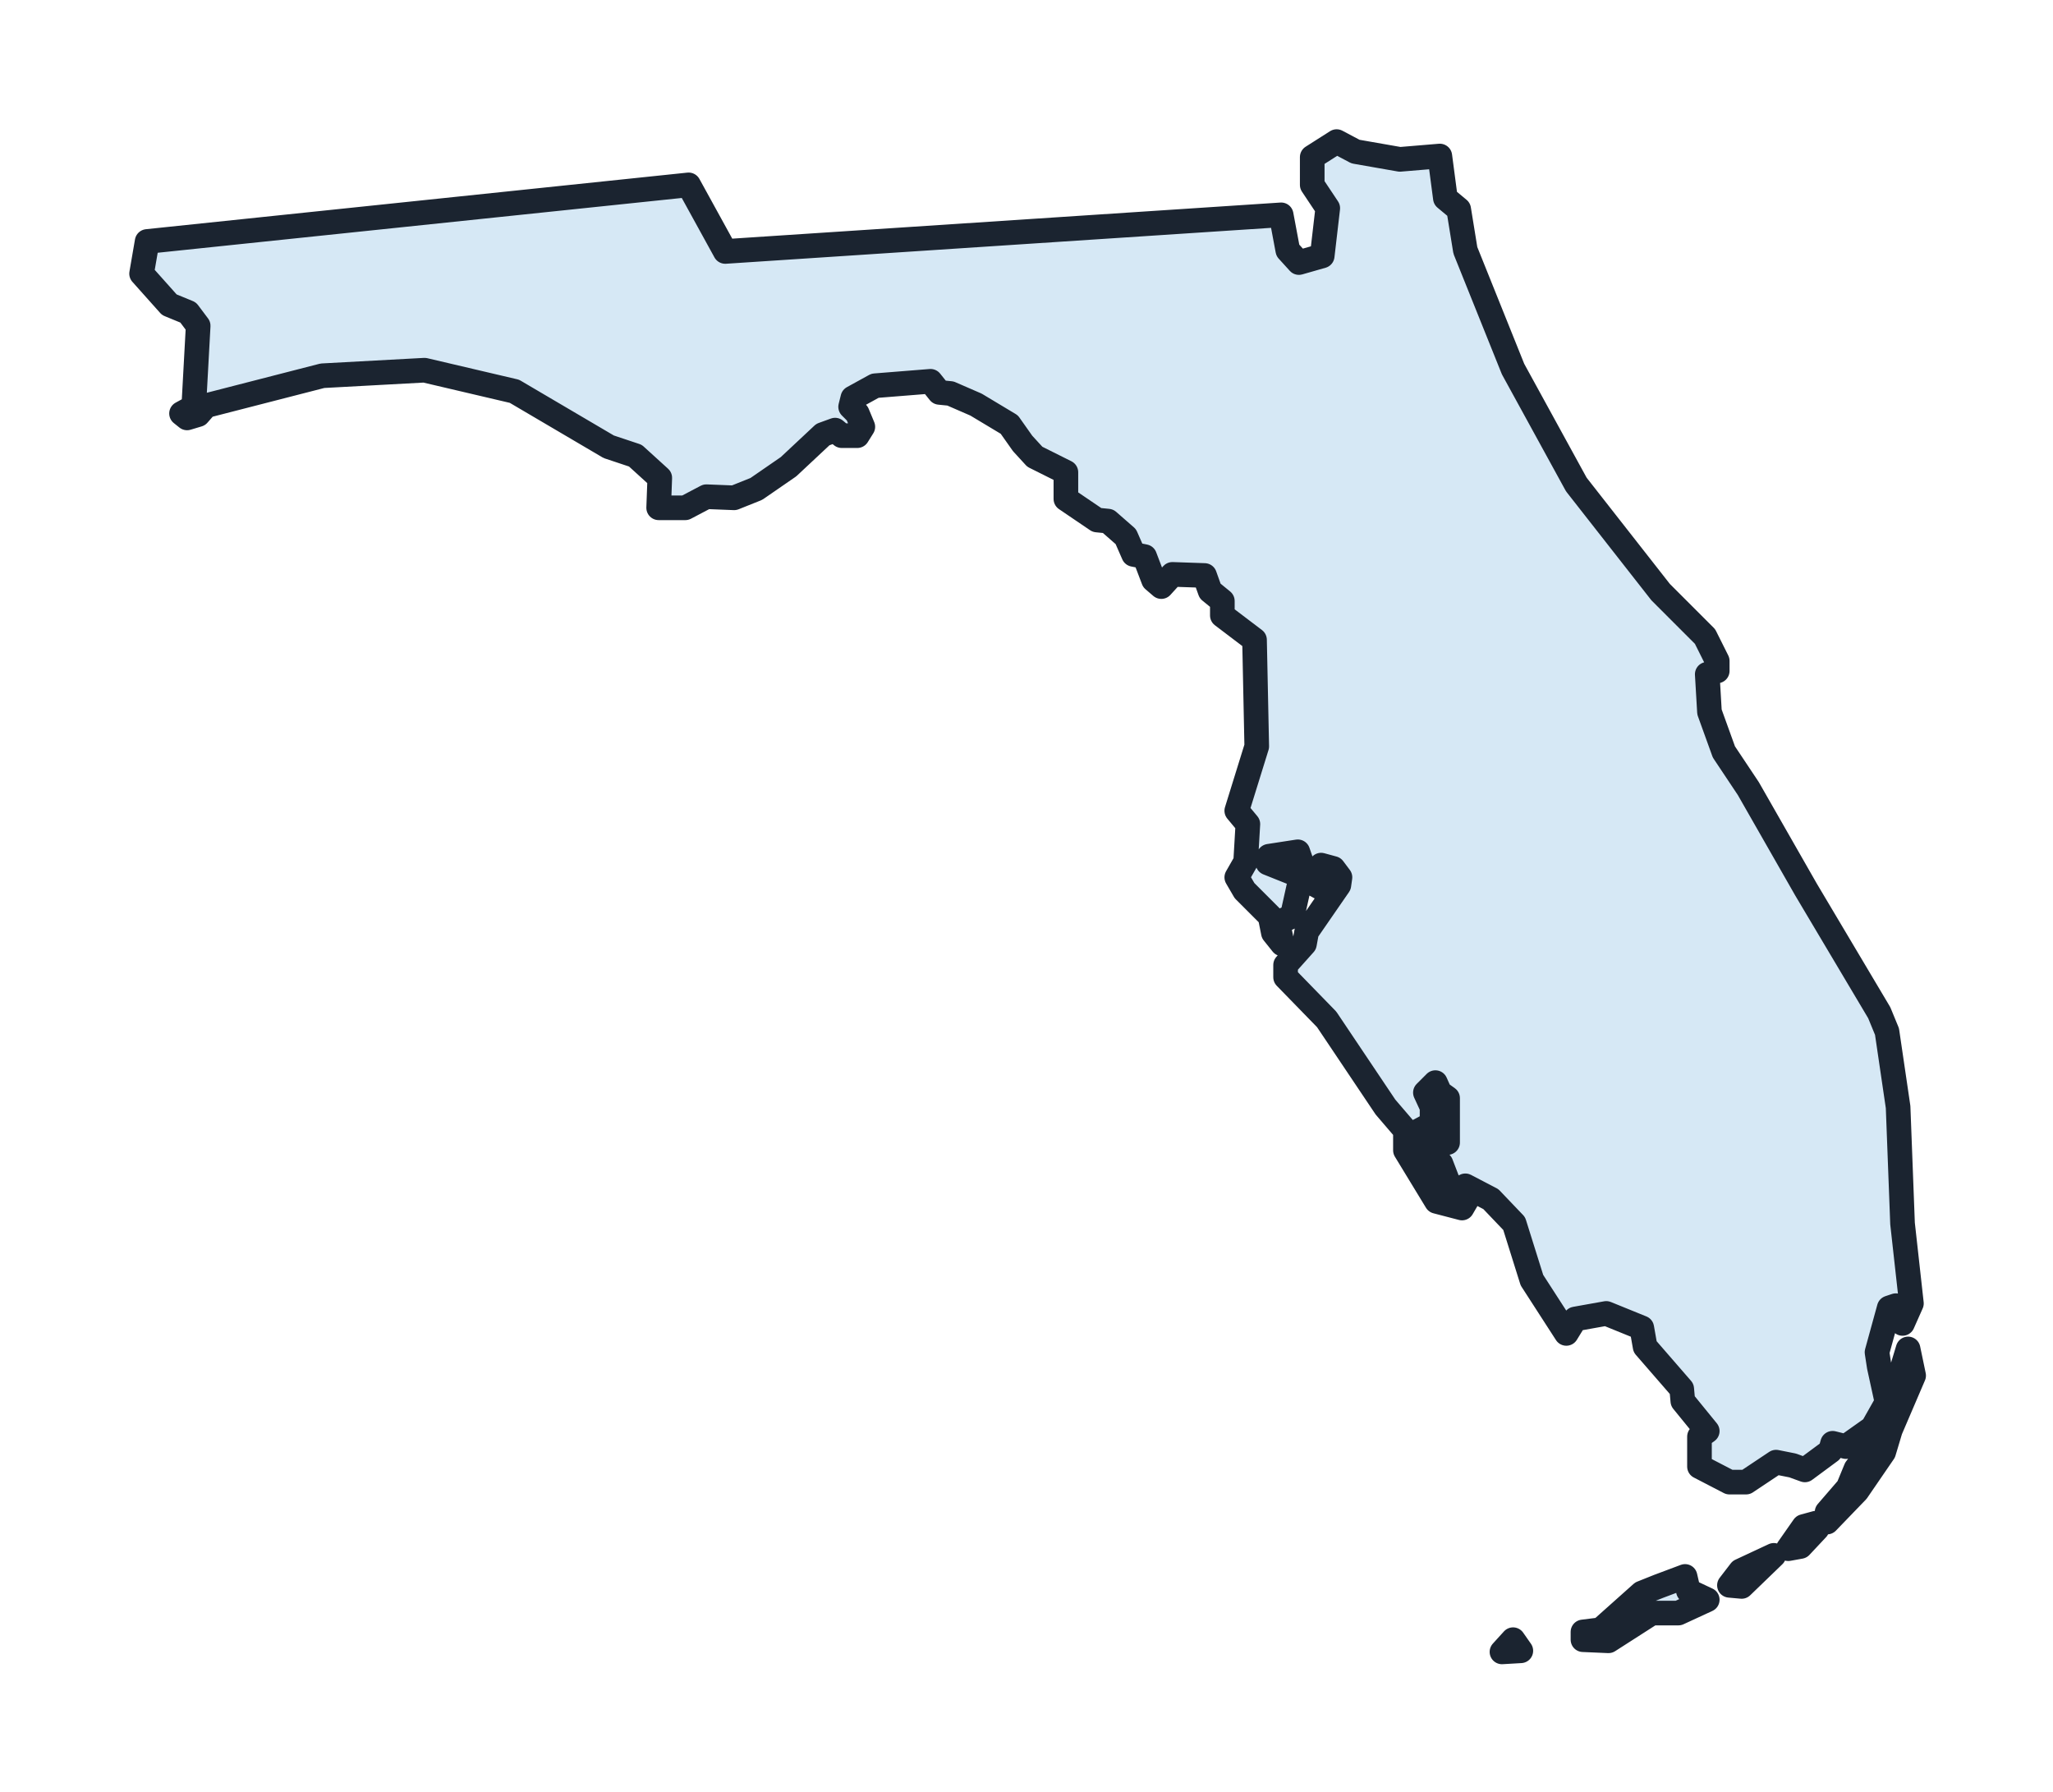
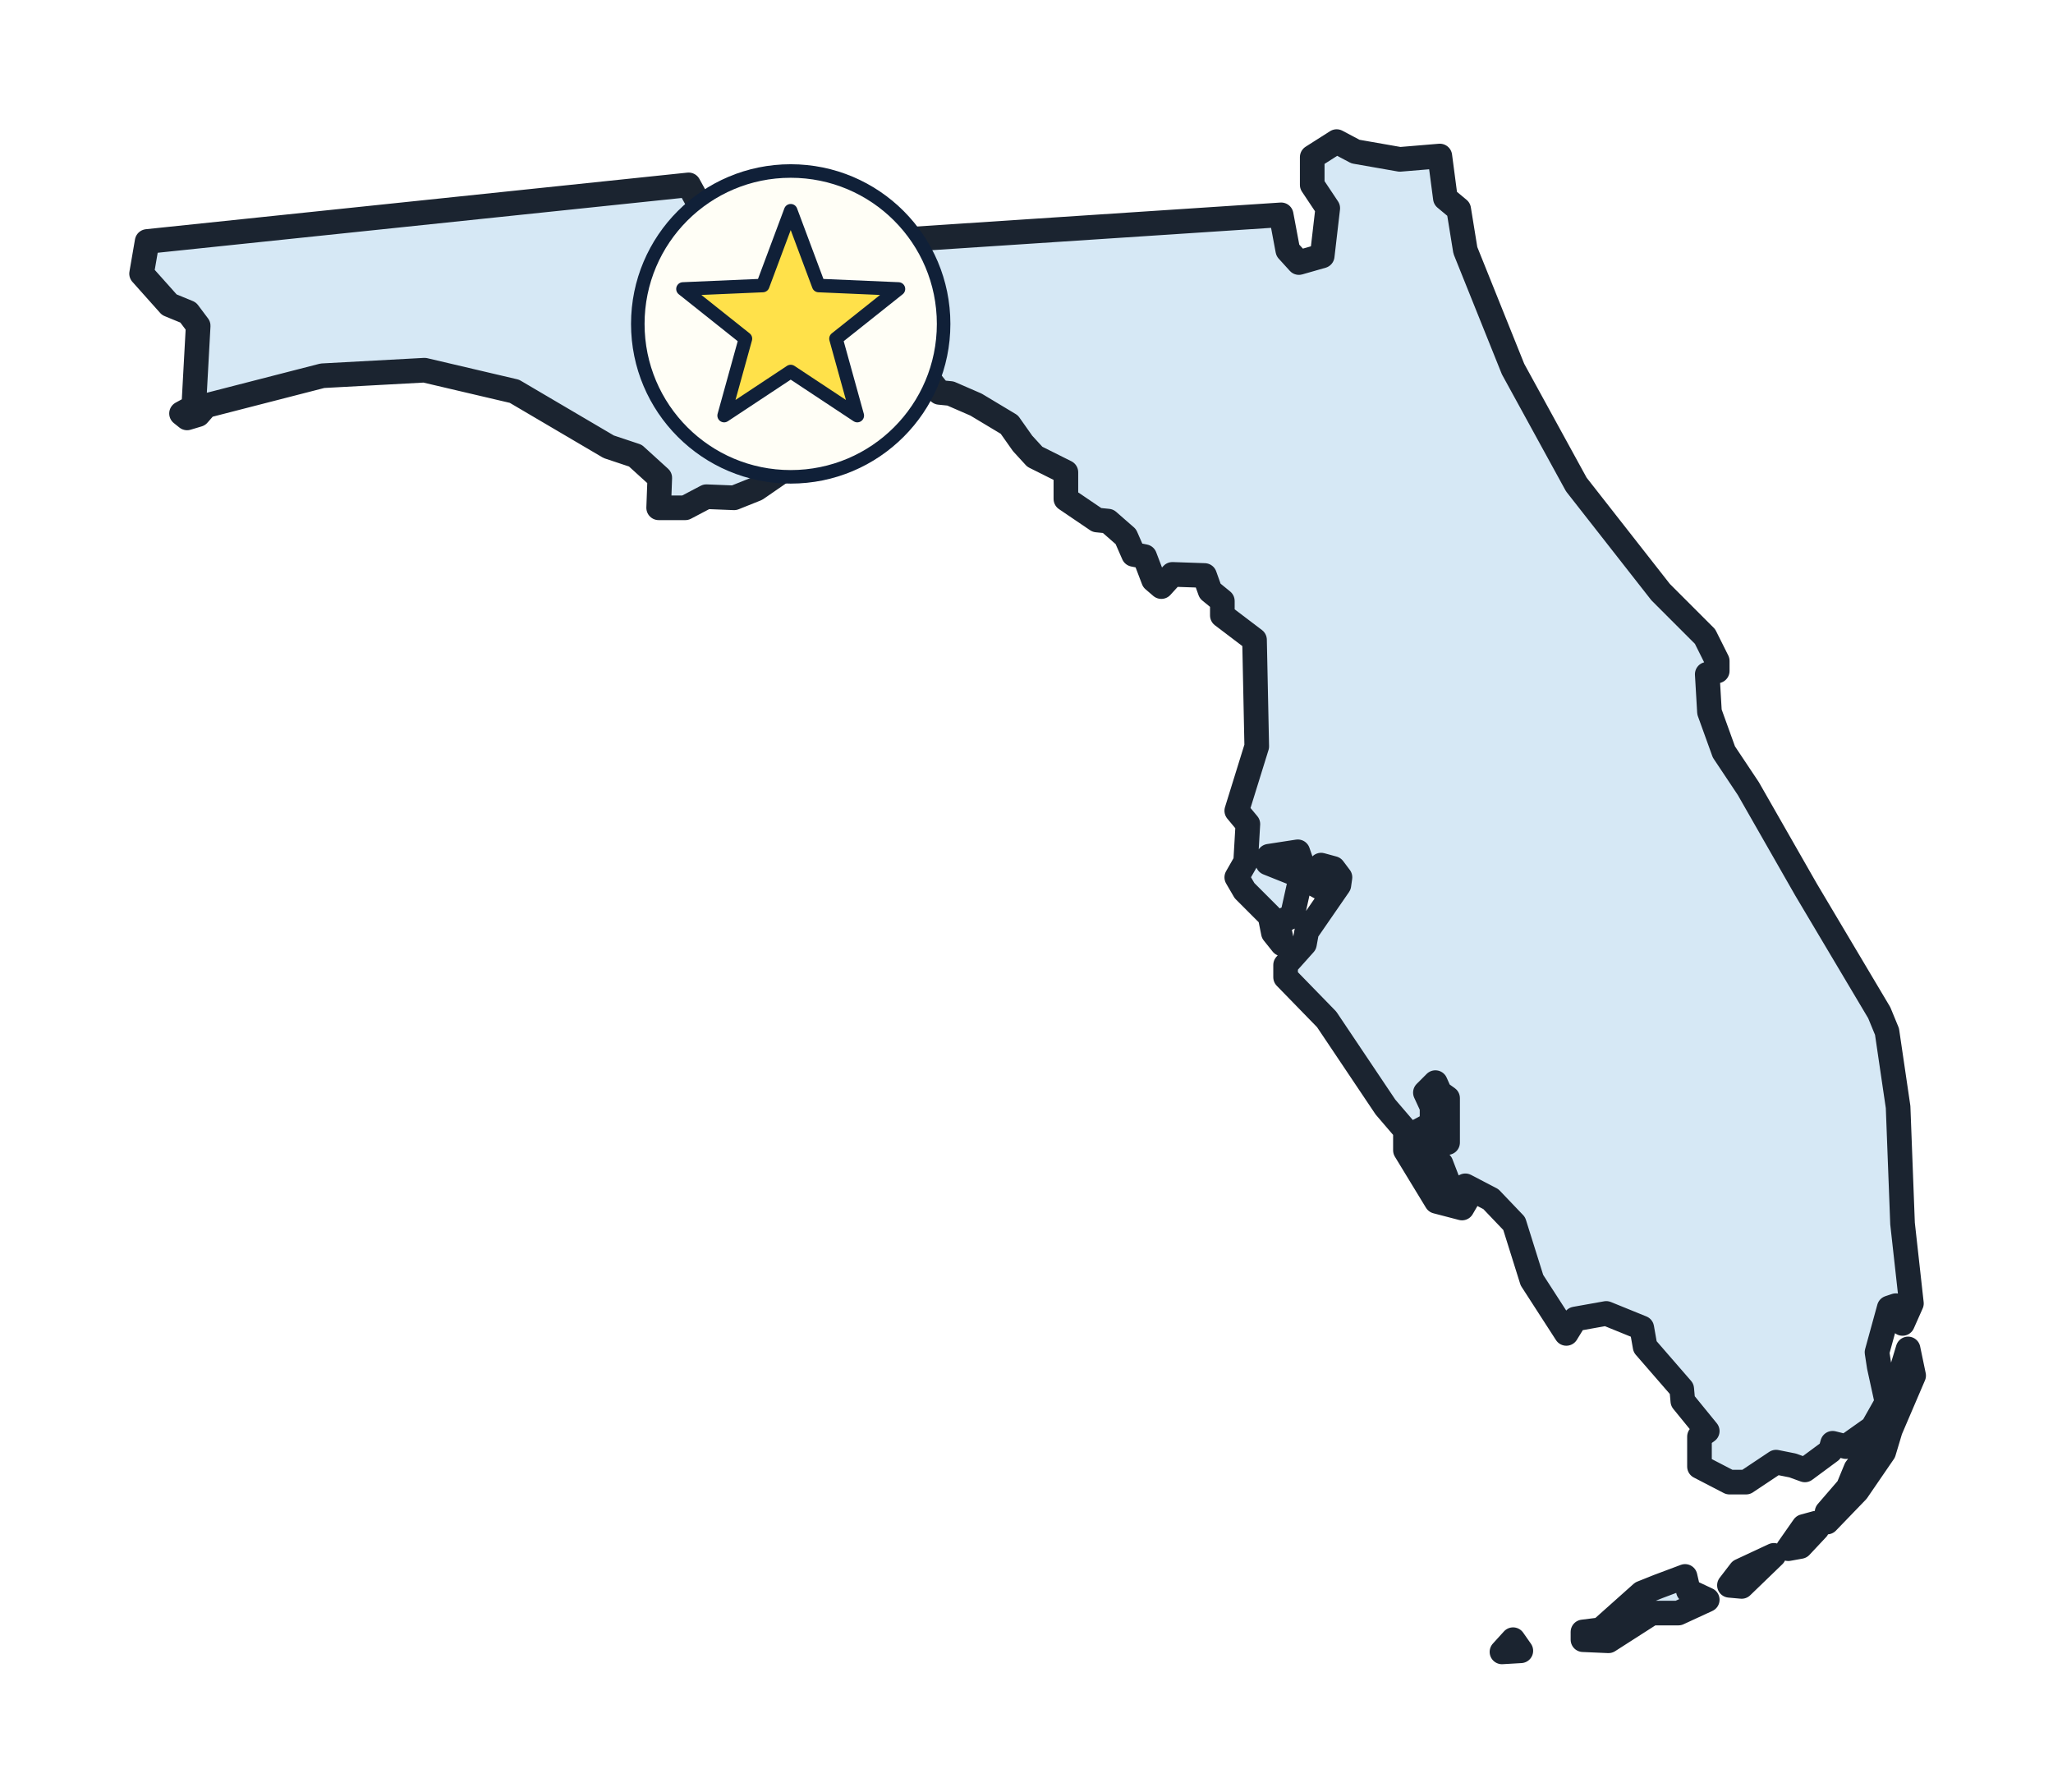
<svg xmlns="http://www.w3.org/2000/svg" viewBox="625.54 430.74 185.02 161.42" role="img" aria-label="FL">
  <path fill="#d6e8f5" stroke="#1b2430" stroke-width="2.220" stroke-linejoin="round" d="m 751.7,445.1 -4,-.7 -1.7,-.9 -2.2,1.4 v 2.5 l 1.4,2.1 -.5,4.3 -2.1,.6 -1,-1.1 -.6,-3.2 -50.1,3.3 -3.3,-6 -48.8,5.1 -.5,2.9 2.5,2.8 1.7,.7 .9,1.2 -.4,7.3 -1.1,.6 .5,.4 1,-.3 .7,-.8 10.5,-2.7 9.2,-.5 8.1,1.9 8.5,5 2.4,.8 2.2,2 -.1,2.7 h 2.4 l 1.9,-1 2.5,.1 2,-.8 2.9,-2 3.1,-2.9 1.1,-.4 .6,.5 h 1.4 l .5,-.8 -.5,-1.2 -.6,-.6 .2,-.8 2,-1.1 5,-.4 .8,1 1,.1 2.3,1 3,1.8 1.2,1.7 1.1,1.2 2.8,1.4 v 2.4 l 2.8,1.9 1,.1 1.6,1.4 .7,1.6 1,.2 .8,2.1 .7,.6 1,-1.1 2.9,.1 .5,1.4 1.1,.9 v 1.3 l 2.9,2.2 .2,9.6 -1.8,5.8 1,1.2 -.2,3.4 -.8,1.4 .7,1.2 2.3,2.3 .3,1.5 .8,1 -.4,-1.9 1.3,-.6 .8,-3.6 -3,-1.2 .1,-.6 2.6,-.4 .9,2.6 1.1,.6 .1,-2 1.1,.3 .6,.8 -.1,.7 -2.9,4.2 -.2,1.1 -1.7,1.9 v 1.1 l 3.7,3.8 5.3,7.9 1.8,2.1 v 1.8 l 2.8,4.6 2.3,.6 .7,-1.2 -2.1,.3 -3,-4.5 .2,-1.4 1.5,-.8 v -1.5 l -.6,-1.3 .9,-.9 .4,.9 .7,.5 v 4 l -1.2,-.6 -.8,.9 1.4,1.6 1,2.6 1.2,-.6 2.3,1.2 2.1,2.2 1.6,5.1 3.1,4.8 .8,-1.3 2.8,-.5 3.2,1.3 .3,1.7 3.3,3.8 .1,1.1 2.2,2.7 -.7,.5 v 2.7 l 2.7,1.4 h 1.5 l 2.7,-1.8 1.5,.3 1.1,.4 2.3,-1.7 .2,-.7 1.2,.3 2.4,-1.7 1.3,-2.3 -.7,-3.2 -.2,-1.3 1.1,-4 .6,-.2 .6,1.6 .8,-1.8 -.8,-7.2 -.4,-10.5 -1,-6.8 -.7,-1.7 -6.6,-11.1 -5.2,-9.1 -2.2,-3.3 -1.3,-3.6 -.2,-3.4 .9,-.3 v -.9 l -1.1,-2.2 -4,-4 -7.6,-9.7 -5.7,-10.4 -4.3,-10.7 -.6,-3.7 -1.2,-1 -.5,-3.8 z m 9.2,134.5 1.7,-.1 -.7,-1 z m 7.3,-1.1 v -.7 l 1.6,-.2 3.7,-3.3 1.5,-.6 2.4,-.9 .3,1.3 1.7,.8 -2.6,1.2 h -2.4 l -3.9,2.5 z m 17.2,-7.6 -3,1.4 -1,1.3 1.1,.1 z m 3.8,-2.9 -1.1,.3 -1.4,2 1.1,-.2 1.5,-1.6 z m 8.3,-15.7 -1.7,5.6 -.8,1 -1,2.6 -1.2,1.6 -.7,1.7 -1.9,2.2 v .9 l 2.7,-2.8 2.4,-3.5 .6,-2 2.1,-4.9 z" />
+   <g class="capital-star">
+     <circle cx="696.80" cy="459.93" r="13.78" fill="#fffef6" stroke="#102038" stroke-width="1.22" />
+     <polygon points="696.80,449.73 699.32,456.47 706.51,456.78 700.88,461.26 702.80,468.19 696.80,464.22 690.80,468.19 692.72,461.26 687.09,456.78 694.28,456.47" fill="#ffe14a" stroke="#102038" stroke-width="1.22" stroke-linejoin="round" />
+   </g>
</svg>
